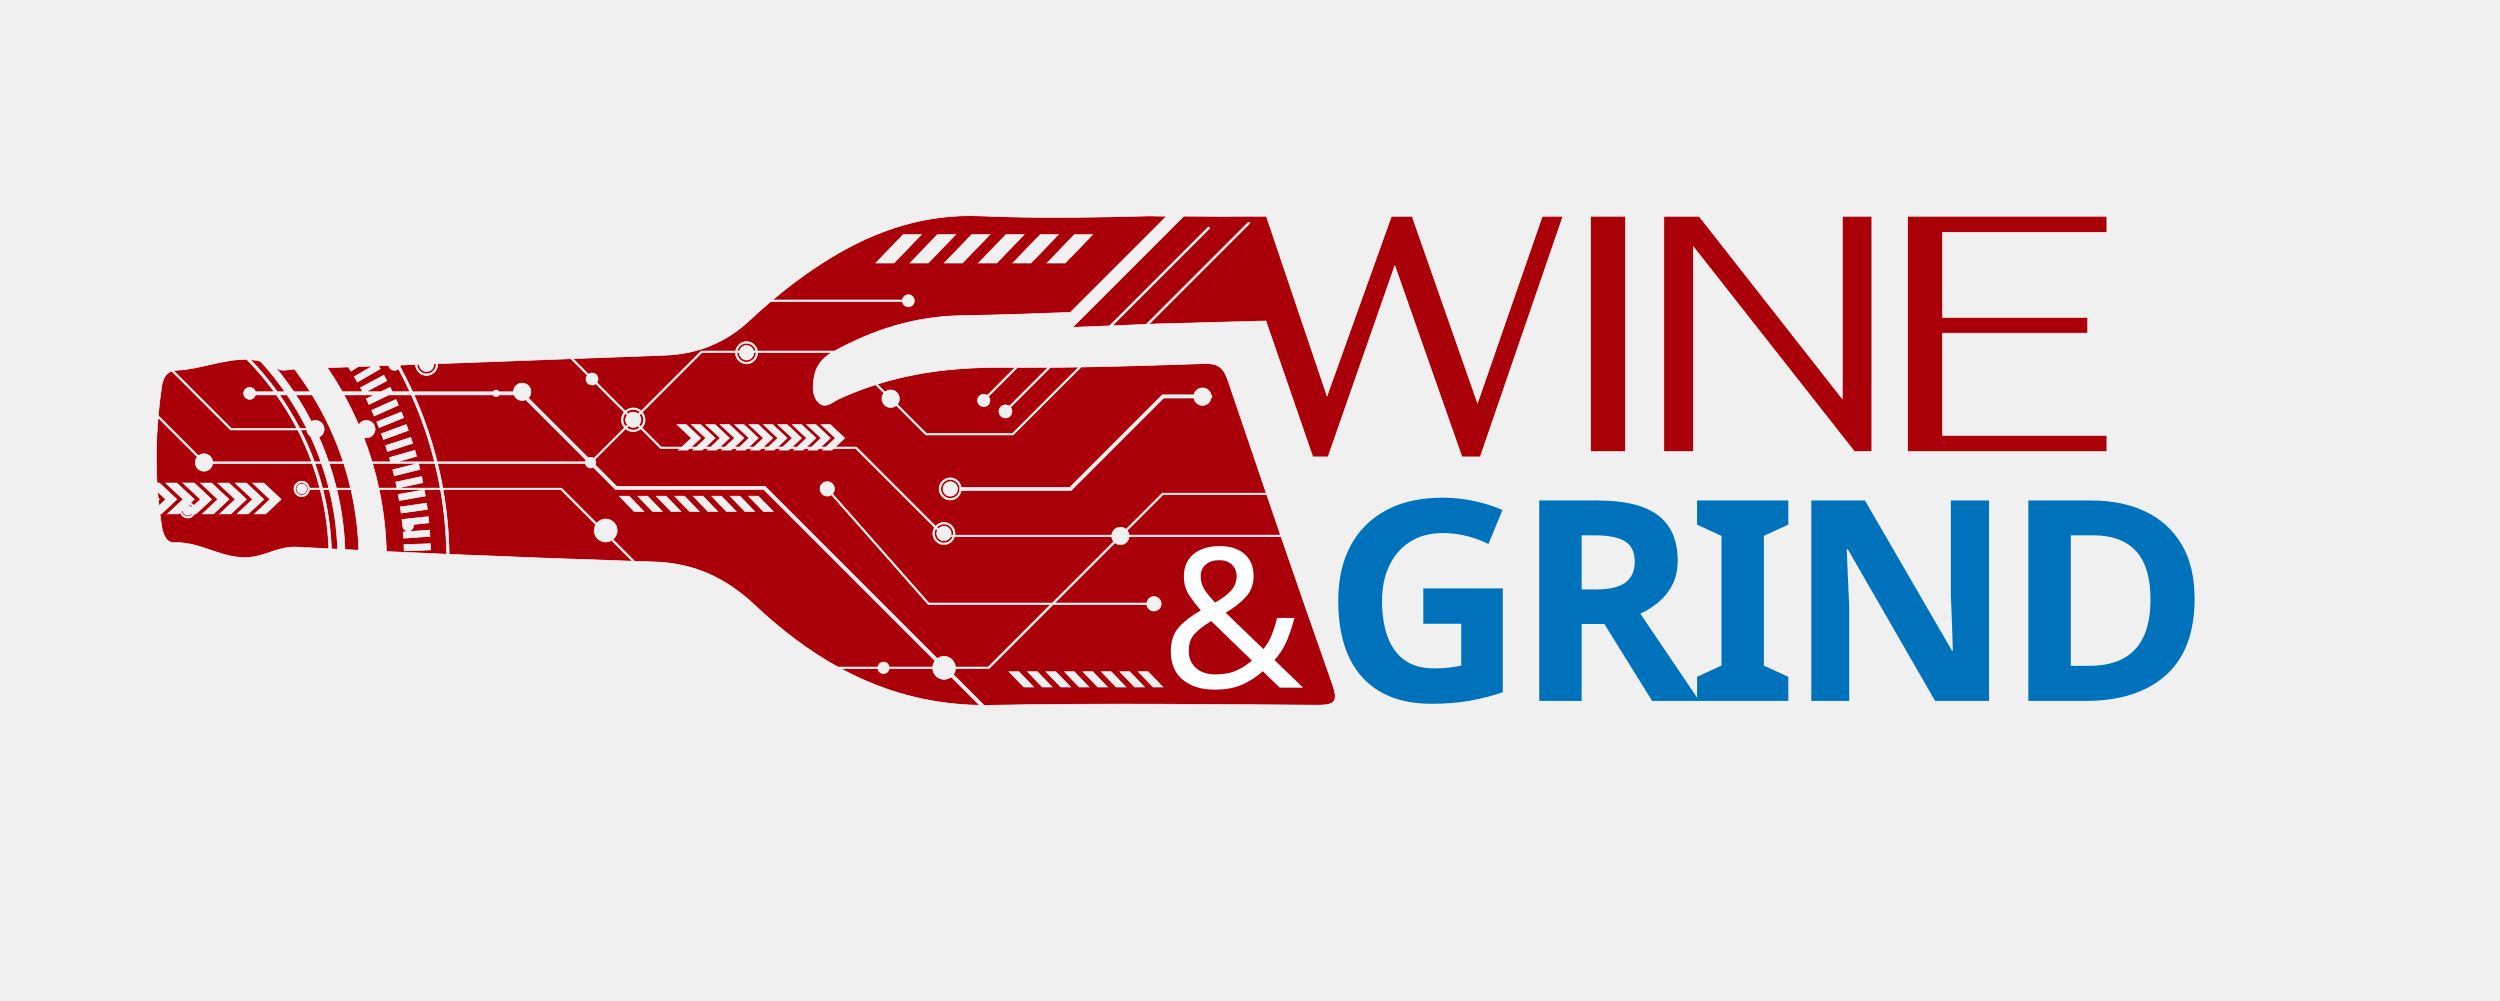
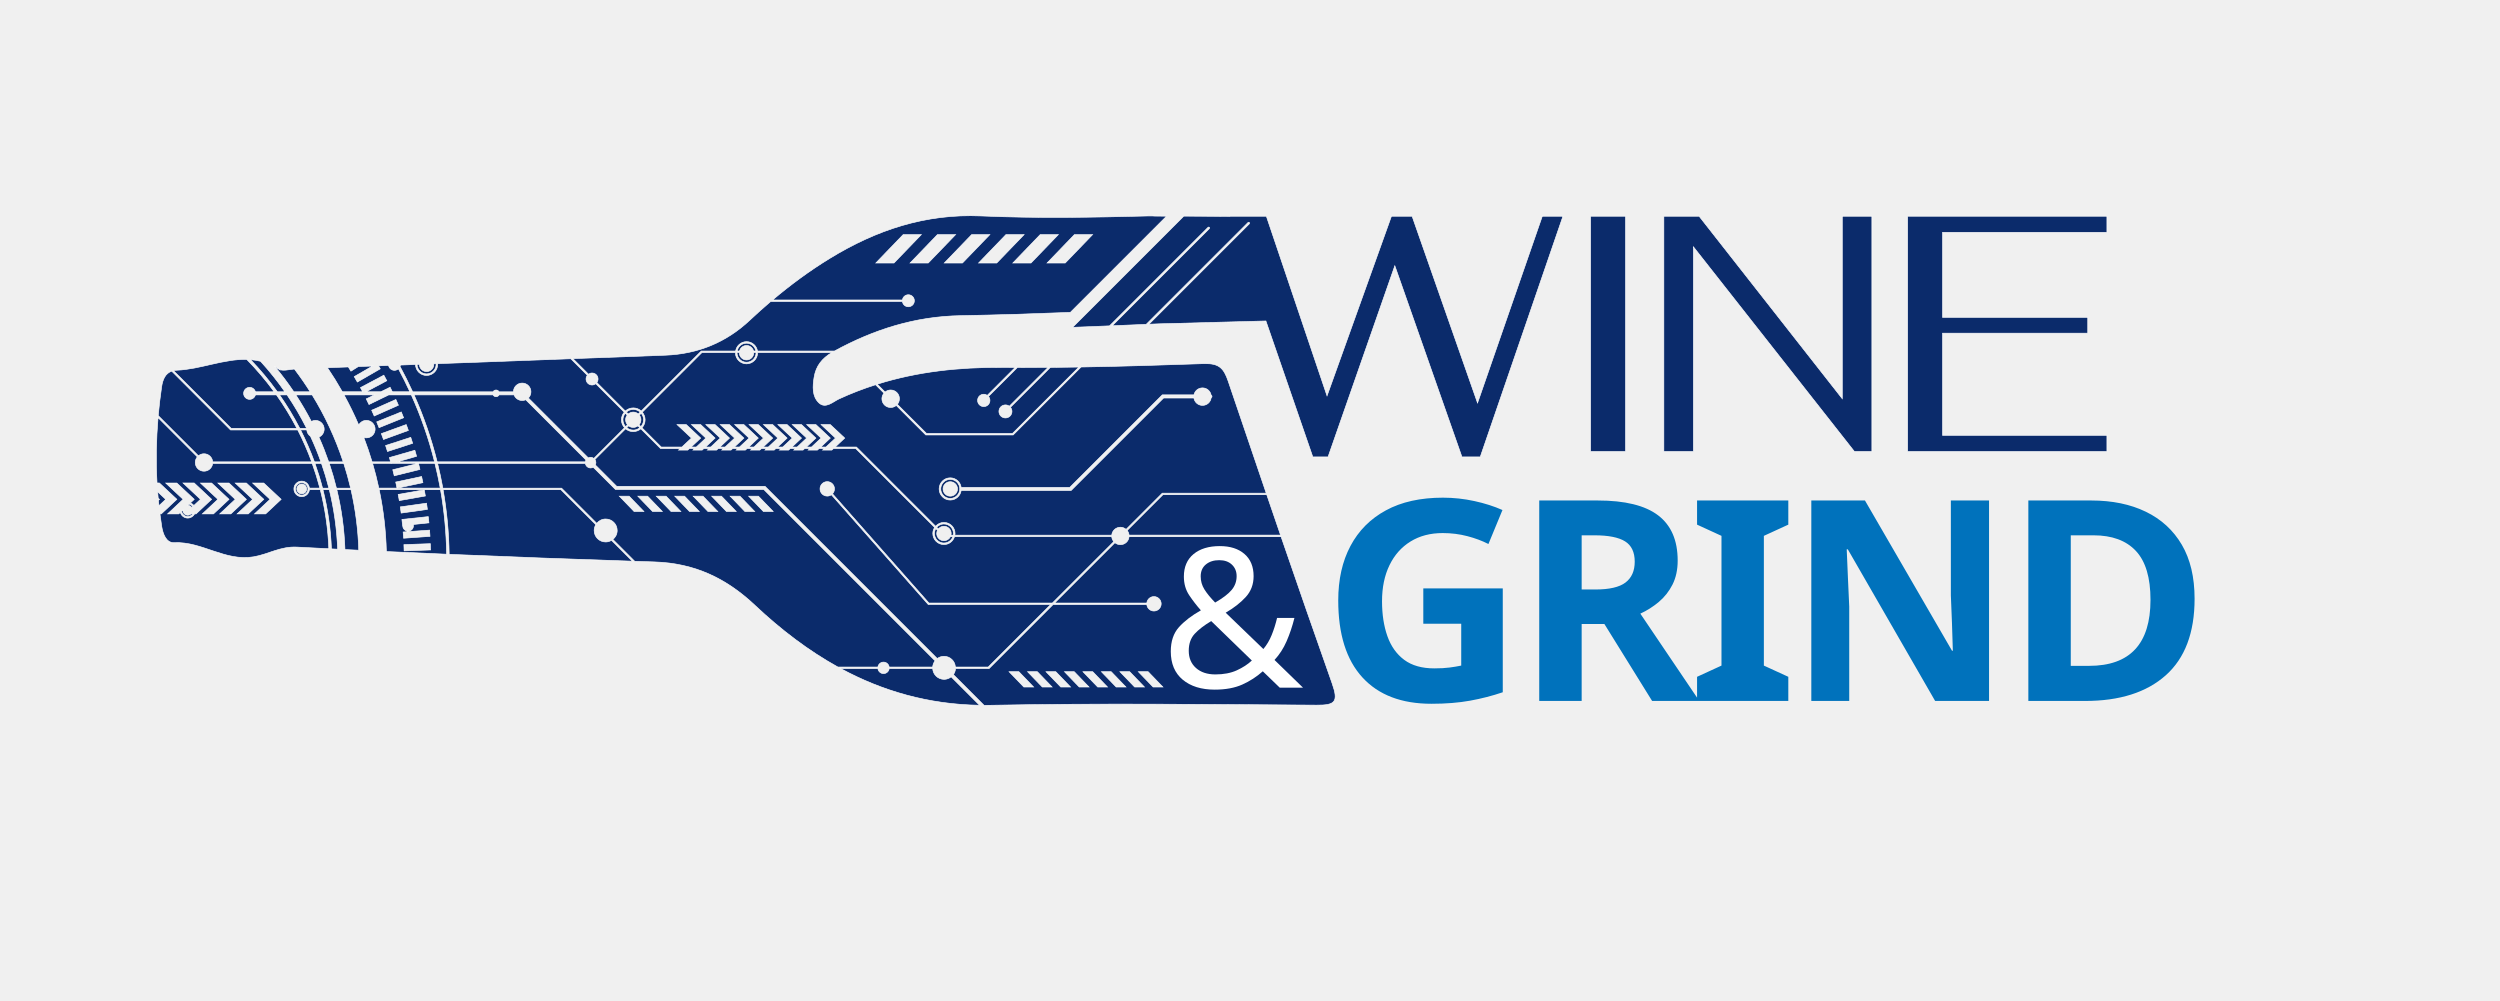
<svg xmlns="http://www.w3.org/2000/svg" id="Layer_1" version="1.1" viewBox="0 0 1024 410">
  <defs>
    <style>
      .st0 {
        fill: #0072bc;
        font-family: Fahkwang-SemiBold, Fahkwang;
        font-size: 115px;
        font-weight: 600;
        letter-spacing: -.04em;
      }

      .st1 {
        fill: #fff;
        font-family: Fahkwang-Regular, Fahkwang;
        font-size: 80px;
        letter-spacing: .03em;
      }

      .st2 {
-         fill: #aa0009;
+         fill: #0B2B6B;
        stroke: #fff;
        stroke-miterlimit: 10;
        stroke-width: .25px;
      }
    </style>
  </defs>
  <text class="st0" transform="translate(541.47 287.11)">
    <tspan x="0" y="0">GRIND</tspan>
  </text>
  <g>
    <path class="st2" d="M129,189.81c1.18,3.31,2.23,6.69,3.12,10.14h2.59c-.87-3.44-1.88-6.82-3.04-10.14h-2.67Z" />
    <path class="st2" d="M132.28,200.59c1.96,7.8,3.15,15.91,3.48,24.23.84.04,1.68.09,2.53.13-.31-8.36-1.48-16.51-3.41-24.36h-2.59Z" />
    <path class="st2" d="M94.41,176.09l-24.07-24.07c-2.56.91-3.67,3.32-4.12,6.31-.59,3.97-1.05,7.94-1.41,11.91l16.46,16.46c.62-.52,1.41-.84,2.29-.84,1.89,0,3.42,1.47,3.56,3.32h40.55c-1.65-4.49-3.56-8.86-5.73-13.08h-27.52Z" />
    <path class="st2" d="M123.59,197.72c-1.41,0-2.55,1.14-2.55,2.55s1.14,2.55,2.55,2.55,2.55-1.14,2.55-2.55-1.14-2.55-2.55-2.55ZM123.59,202.28c-1.11,0-2.01-.9-2.01-2.01s.9-2.01,2.01-2.01,2.01.9,2.01,2.01-.9,2.01-2.01,2.01Z" />
    <path class="st2" d="M64.57,201.43c.07.87.15,1.74.23,2.61l.53.5-.45.42c.07.73.15,1.45.23,2.18l2.78-2.6-3.32-3.1Z" />
    <path class="st2" d="M125.66,176.09h-2.55c2.14,4.22,4.04,8.59,5.67,13.08h2.67c-1.26-3.56-2.69-7.05-4.27-10.45-.86-.59-1.43-1.54-1.53-2.63Z" />
    <path class="st2" d="M114.19,151.18c-.49-.31-.97-.59-1.46-.86,2.7,3.25,5.24,6.63,7.6,10.15h6.72c-2.02-3.2-4.18-6.31-6.47-9.32-2.25.2-4.88.98-6.4.02Z" />
    <path class="st2" d="M121.18,161.76c2.29,3.5,4.42,7.13,6.35,10.86.5-.27,1.06-.43,1.67-.43,1.98,0,3.58,1.6,3.58,3.58,0,1.47-.89,2.73-2.15,3.28,1.48,3.3,2.81,6.67,4,10.12h5.95c-3.18-9.69-7.47-18.88-12.72-27.41h-6.68Z" />
    <path class="st2" d="M127.89,189.81h-40.78c-.19,1.8-1.7,3.2-3.55,3.2-1.98,0-3.58-1.6-3.58-3.58,0-.87.33-1.66.84-2.29l-16.08-16.08c-.76,8.93-.92,17.85-.42,26.77h.97l7.15,6.69-6.38,5.97h-.55c.22,1.71.46,3.42.73,5.14.49,3.09,1.83,6.81,5.15,6.65,11.3-.54,20.78,7.77,32.5,5.79,5.98-1.01,10.96-4.33,17.74-3.98,4.35.23,8.7.45,13.06.67-.33-8.31-1.53-16.4-3.51-24.18h-4.45c-.16,1.61-1.51,2.87-3.16,2.87-1.76,0-3.19-1.43-3.19-3.19s1.43-3.19,3.19-3.19c1.65,0,3,1.26,3.16,2.87h4.28c-.9-3.44-1.95-6.82-3.14-10.14ZM76.91,212.21c-1.46,0-2.68-.99-3.06-2.33l-.66.62h-4.56l6.38-5.97-7.15-6.69h4.56l7.15,6.69-1.6,1.49c.58.21,1.07.57,1.44,1.04l2.71-2.54-7.15-6.69h4.56l7.15,6.69-6.38,5.97h-.58c-.54,1.01-1.59,1.71-2.81,1.71ZM82.87,210.5l6.38-5.97-7.15-6.69h4.56l7.15,6.69-6.38,5.97h-4.56ZM89.99,210.5l6.38-5.97-7.15-6.69h4.56l7.15,6.69-6.38,5.97h-4.56ZM101.67,210.5h-4.56l6.38-5.97-7.15-6.69h4.56l7.15,6.69-6.38,5.97ZM108.79,210.5h-4.56l6.38-5.97-7.15-6.69h4.56l7.15,6.69-6.38,5.97Z" />
    <path class="st2" d="M171.4,189.81l.61,2.46-10.52,2.62-.62-2.49,10.42-2.6h-10.82l-.28.08-.02-.08h-7.57c.98,3.33,1.84,6.71,2.57,10.14h7.44l-.53-2.5,10.61-2.26.53,2.51-10.57,2.25h17.67c-.62-3.42-1.35-6.79-2.18-10.14h-6.74Z" />
    <path class="st2" d="M155.31,200.59c1.72,8.2,2.73,16.67,2.95,25.32,8.22.38,16.45.74,24.68,1.1-.14-8.99-.98-17.82-2.5-26.42h-25.12ZM163.1,202.51l10.68-1.88.45,2.53-10.68,1.88-.45-2.53ZM163.96,207.62l10.74-1.51.36,2.54-10.74,1.51-.36-2.54ZM164.9,215.3l-.27-2.55,10.79-1.14.27,2.55-6.41.67c.04.17.07.35.07.53,0,1.21-.98,2.19-2.19,2.19s-2.19-.98-2.19-2.19c0-.03,0-.05,0-.08h-.07ZM165.13,217.9l10.82-.76.18,2.56-10.82.76-.18-2.56ZM165.44,223.07l10.84-.38.09,2.57-10.84.38-.09-2.57Z" />
    <path class="st2" d="M102.63,147.32c3.96,4.11,7.63,8.51,10.98,13.15h3.08c-3.06-4.39-6.39-8.56-9.99-12.5-1.36-.33-2.72-.54-4.07-.65Z" />
    <path class="st2" d="M134.86,189.81c1.12,3.32,2.1,6.7,2.95,10.14h5.81c-.8-3.43-1.75-6.81-2.82-10.14h-5.93Z" />
    <path class="st2" d="M137.97,200.59c1.9,7.9,3.03,16.1,3.33,24.51,1.88.09,3.77.18,5.65.27-.27-8.49-1.35-16.77-3.18-24.78h-5.8Z" />
    <path class="st2" d="M114.51,161.76c3.05,4.36,5.82,8.93,8.27,13.69h2.82c-2.38-4.75-5.06-9.32-8.02-13.69h-3.06Z" />
    <path class="st2" d="M380.51,247h50.54l25.16-25.16c-.47-.55-.78-1.24-.85-2.01h-64.4c-.57,1.86-2.28,3.23-4.33,3.23-2.51,0-4.55-2.04-4.55-4.55,0-.91.28-1.76.74-2.47l-32.3-32.3h-9.15l-.67.62h-3.78l.67-.62h-2.12l-.67.62h-3.78l.67-.62h-2.12l-.67.62h-3.78l.67-.62h-2.12l-.67.62h-3.78l.67-.62h-2.12l-.67.62h-3.78l.67-.62h-2.12l-.67.62h-3.78l.67-.62h-2.12l-.67.62h-3.78l.67-.62h-2.12l-.67.62h-3.78l.67-.62h-2.12l-.67.62h-3.78l.67-.62h-2.12l-.67.62h-3.78l.67-.62h-2.12l-.67.62h-3.78l.67-.62h-8.01l-8.1-8.1c-.85.71-1.93,1.16-3.12,1.16s-2.28-.45-3.12-1.17l-12.57,12.57c.26.36.41.8.41,1.27,0,.35-.09.68-.24.97l8.75,8.75h60.75l70.55,70.55c.78-.57,1.73-.92,2.77-.92,2.49,0,4.51,1.94,4.67,4.39h13.44l25.59-25.59h-50.14l-39.68-44.96c-.48.34-1.06.54-1.7.54-1.63,0-2.96-1.33-2.96-2.96s1.33-2.96,2.96-2.96,2.96,1.33,2.96,2.96c0,.79-.31,1.49-.81,2.02l39.47,44.71Z" />
    <path class="st2" d="M262.64,169.27l-.77.76c.41.53.66,1.19.66,1.91,0,.79-.3,1.5-.78,2.05l.76.76c.67-.75,1.09-1.73,1.09-2.81,0-1.02-.38-1.94-.98-2.67Z" />
    <path class="st2" d="M76.91,211.03c-1.11,0-2.01-.9-2.01-2.01,0-.05.01-.09.01-.13l-.52.48c.17,1.24,1.23,2.2,2.52,2.2.85,0,1.61-.43,2.07-1.07h-.72c-.36.33-.83.53-1.35.53Z" />
    <path class="st2" d="M233.79,146.93c-18.18.68-36.36,1.35-54.54,2.03,0,.1.03.19.03.28,0,2.51-2.04,4.55-4.55,4.55s-4.51-2.01-4.54-4.49c-2.06.08-4.12.15-6.19.23-.02.21-.07.41-.14.61,1.84,3.38,3.56,6.83,5.16,10.35h32.94c.23-.44.69-.75,1.23-.75s.99.31,1.23.75h5.89c0-1.98,1.6-3.58,3.58-3.58s3.58,1.6,3.58,3.58c0,.99-.4,1.89-1.05,2.53l24.53,24.53c.29-.15.62-.24.97-.24.5,0,.96.18,1.33.46l12.56-12.56c-.79-.86-1.28-2-1.28-3.26,0-1.19.45-2.27,1.16-3.12l-11.67-11.67c-.42.33-.94.54-1.52.54-1.36,0-2.46-1.1-2.46-2.46,0-.58.21-1.1.54-1.52l-6.79-6.79Z" />
    <path class="st2" d="M316.42,122.87h53.21c.16-1.21,1.18-2.14,2.43-2.14,1.36,0,2.46,1.1,2.46,2.46s-1.1,2.46-2.46,2.46c-1.25,0-2.27-.93-2.43-2.14h-53.98c-2.89,2.47-5.73,5-8.51,7.62-9.68,9.11-21.29,13.86-34.59,14.36-12.63.47-25.25.94-37.88,1.41l6.37,6.37c.41-.3.91-.49,1.46-.49,1.36,0,2.46,1.1,2.46,2.46,0,.55-.19,1.05-.49,1.46l11.66,11.66c.87-.79,2.01-1.28,3.27-1.28s2.4.49,3.26,1.28l24.57-24.57h14.08c.34-2.18,2.21-3.85,4.48-3.85s4.14,1.68,4.48,3.85h31.52c16.16-8.81,32.99-14.18,51.73-14.5,14.92-.26,29.85-.76,44.89-1.34l39.41-39.41-4.71-.03c-.78-.06-1.63-.08-2.54-.06-22.88.59-45.82,1-68.67,0-22.89-1-43.03,5.74-62.1,17.43-8.27,5.07-16.01,10.78-23.37,17ZM440.1,96.08h7.44l-11.23,11.65h-7.44l11.23-11.65ZM433.52,96.08l-11.23,11.65h-7.44l11.23-11.65h7.44ZM419.49,96.08l-11.23,11.65h-7.44l11.23-11.65h7.44ZM398.01,96.08h7.44l-11.23,11.65h-7.44l11.23-11.65ZM391.43,96.08l-11.23,11.65h-7.44l11.23-11.65h7.44ZM369.96,96.08h7.44l-11.23,11.65h-7.44l11.23-11.65Z" />
    <path class="st2" d="M410.4,150.5c-17.61-.14-34.65,1.7-51.09,6.86l3.22,3.22c.62-.52,1.41-.84,2.29-.84,1.98,0,3.58,1.6,3.58,3.58,0,.87-.33,1.66-.84,2.29l11.92,11.92h35.25l27.18-27.18c-3.9.06-7.79.11-11.69.14l-16.34,16.34c.38.46.62,1.05.62,1.69,0,1.48-1.2,2.67-2.67,2.67s-2.67-1.2-2.67-2.67,1.2-2.67,2.67-2.67c.6,0,1.14.2,1.59.53l15.89-15.89c-4.19.03-8.39.04-12.58.03l-11.86,11.86c.38.44.61,1.01.61,1.63,0,1.4-1.13,2.53-2.53,2.53s-2.53-1.13-2.53-2.53,1.13-2.53,2.53-2.53c.54,0,1.03.17,1.44.46l11.43-11.43c-1.8,0-3.6,0-5.4-.02Z" />
    <path class="st2" d="M461.69,217.27c.43.54.71,1.2.78,1.92h62.05c-1.89-5.52-3.77-11.04-5.66-16.56h-42.53l-14.64,14.64Z" />
    <path class="st2" d="M259.39,176.17c1.02,0,1.94-.37,2.66-.97l-.77-.77c-.53.4-1.18.65-1.9.65s-1.38-.25-1.91-.66l-.77.76c.73.6,1.65.98,2.67.98Z" />
    <path class="st2" d="M101.08,147.23c-9.59-.26-19.08,4.04-28.63,4.41-.51.02-.97.08-1.4.18l23.63,23.63h26.92c-2.48-4.76-5.27-9.34-8.36-13.69h-8.62c-.28,1.05-1.23,1.82-2.37,1.82-1.36,0-2.46-1.1-2.46-2.46s1.1-2.46,2.46-2.46c1.14,0,2.08.77,2.37,1.82h7.69c-3.42-4.69-7.17-9.11-11.23-13.24Z" />
    <path class="st2" d="M163.18,151.08c-.43.38-.99.61-1.61.61-1.2,0-2.2-.86-2.41-2-1.37.05-2.74.1-4.11.15l.71,1.23-9.39,5.42-1.28-2.22,7.51-4.34c-1.95.07-3.89.14-5.84.22l-3.01,1.88-1.08-1.73c-2.85.11-5.7.21-8.55.32,2.16,3.19,4.19,6.47,6.09,9.84h8.33l-.9-1.69,9.58-5.09,1.21,2.27-8.49,4.51h6.05l3.8-1.85.9,1.85h7.2c-1.47-3.18-3.03-6.32-4.69-9.39Z" />
    <path class="st2" d="M78.56,207.87l.39-.37c-.36-.49-.9-.85-1.51-.98l-.52.48c.68,0,1.28.34,1.64.86Z" />
    <path class="st2" d="M177.69,149.24c0,1.63-1.33,2.96-2.96,2.96s-2.96-1.33-2.96-2.96c0,0,0,0,0,0-.31.01-.63.02-.94.04.02,2.14,1.76,3.87,3.9,3.87s3.9-1.75,3.9-3.9c0-.09-.02-.17-.03-.26l-.94.03c0,.08.02.15.02.22Z" />
    <path class="st2" d="M215.34,163.74c-.45.2-.94.31-1.45.31-1.53,0-2.82-.96-3.34-2.3h-6.13c-.23.44-.69.75-1.23.75s-.99-.31-1.23-.75h-32.36c3.92,8.77,7.09,17.93,9.46,27.41h60.69c.04-.27.13-.52.26-.75l-24.67-24.67Z" />
    <path class="st2" d="M256.58,168.81l.76.76c.55-.48,1.26-.78,2.05-.78s1.49.3,2.04.77l.77-.77c-.75-.67-1.73-1.09-2.81-1.09s-2.06.42-2.81,1.09Z" />
    <path class="st2" d="M256.26,174.75l.76-.77c-.47-.55-.77-1.26-.77-2.04,0-.72.25-1.37.65-1.9l-.77-.77c-.6.73-.97,1.65-.97,2.66,0,1.08.42,2.06,1.09,2.81Z" />
    <path class="st2" d="M389.23,196.36c-2.15,0-3.9,1.75-3.9,3.9s1.75,3.9,3.9,3.9,3.9-1.75,3.9-3.9-1.75-3.9-3.9-3.9ZM389.23,203.23c-1.63,0-2.96-1.33-2.96-2.96s1.33-2.96,2.96-2.96,2.96,1.33,2.96,2.96-1.33,2.96-2.96,2.96Z" />
    <path class="st2" d="M493.21,148.94c-16.79.57-33.59,1.11-50.39,1.39l-27.84,27.84h-35.78l-12.1-12.1c-.62.52-1.41.84-2.29.84-1.98,0-3.58-1.6-3.58-3.58,0-.87.33-1.66.84-2.29l-3.45-3.45c-5.04,1.61-10.03,3.52-14.96,5.8-2.44,1.13-5.52,4.21-8.26,1.6-2.81-2.68-2.55-6.74-1.94-10.49.76-4.65,3.29-7.7,7.22-10.07h-30.36s0,.03,0,.05c0,2.51-2.04,4.55-4.55,4.55s-4.55-2.04-4.55-4.55c0-.02,0-.03,0-.05h-13.75l-24.4,24.4c.72.85,1.17,1.93,1.17,3.12,0,1.26-.49,2.4-1.28,3.27l7.9,7.9h8.43l3.93-3.68-5.92-5.54h3.78l5.92,5.54-3.93,3.68h2.12l3.93-3.68-5.92-5.54h3.78l5.92,5.54-3.93,3.68h2.12l3.93-3.68-5.92-5.54h3.78l5.92,5.54-3.93,3.68h2.12l3.93-3.68-5.92-5.54h3.78l5.92,5.54-3.93,3.68h2.12l3.93-3.68-5.92-5.54h3.78l5.92,5.54-3.93,3.68h2.12l3.93-3.68-5.92-5.54h3.78l5.92,5.54-3.93,3.68h2.12l3.93-3.68-5.92-5.54h3.78l5.92,5.54-3.93,3.68h2.12l3.93-3.68-5.92-5.54h3.78l5.92,5.54-3.93,3.68h2.12l3.93-3.68-5.92-5.54h3.78l5.92,5.54-3.93,3.68h2.12l3.93-3.68-5.92-5.54h3.78l5.92,5.54-3.93,3.68h2.12l3.93-3.68-5.92-5.54h3.78l5.92,5.54-3.93,3.68h8.73l32.43,32.43c.83-.95,2.05-1.57,3.41-1.57,2.51,0,4.55,2.04,4.55,4.55,0,.23-.03.46-.07.68h64.25c.16-1.83,1.68-3.26,3.55-3.26.89,0,1.7.34,2.33.88l14.82-14.82h42.58c-5.22-15.3-10.43-30.61-15.6-45.93-1.79-5.29-3.81-7.33-9.83-7.12ZM496.09,162.95c-.24,1.75-1.72,3.1-3.54,3.1s-3.26-1.31-3.53-3.03h-12.41l-37.89,37.89h-44.9s-.08-.02-.12-.02c-.31,2.21-2.19,3.93-4.48,3.93-2.51,0-4.55-2.04-4.55-4.55s2.04-4.55,4.55-4.55c2.3,0,4.18,1.72,4.48,3.93.04,0,.07-.02.12-.02h44.37l37.89-37.89h12.96c.34-1.63,1.78-2.86,3.51-2.86s3.2,1.26,3.52,2.92c.22.1.38.32.38.58s-.15.46-.36.57Z" />
    <path class="st2" d="M305.78,140.57c-1.92,0-3.51,1.39-3.83,3.21h.96c.31-1.3,1.48-2.27,2.87-2.27s2.56.97,2.87,2.27h.96c-.33-1.82-1.92-3.21-3.83-3.21Z" />
    <path class="st2" d="M386.64,222.42c1.69,0,3.11-1.08,3.66-2.58h-1.02c-.49.97-1.48,1.64-2.64,1.64-1.63,0-2.96-1.33-2.96-2.96,0-.47.12-.91.32-1.3l-.69-.69c-.35.59-.57,1.26-.57,2,0,2.15,1.75,3.9,3.9,3.9Z" />
    <path class="st2" d="M389.59,277.24c-.8.63-1.8,1.02-2.89,1.02-2.49,0-4.51-1.94-4.67-4.39h-17.82c-.16,1.14-1.13,2.03-2.31,2.03s-2.16-.88-2.31-2.03h-15.19c17.06,9.22,35.81,14.66,56.85,15.01l-11.64-11.64Z" />
    <path class="st2" d="M309.27,247.98c10.63,10,21.88,18.57,33.96,25.25h16.35c.16-1.14,1.13-2.03,2.31-2.03s2.16.88,2.31,2.03h17.82c.07-.97.42-1.85.99-2.57l-70.16-70.16h-60.75l-9.11-9.11c-.32.18-.68.29-1.07.29-1.1,0-2-.81-2.16-1.87h-60.53c.82,3.34,1.55,6.72,2.16,10.14h48.63l14.41,14.41c.86-1.08,2.17-1.78,3.66-1.78,2.6,0,4.71,2.11,4.71,4.71,0,1.49-.7,2.8-1.78,3.66l8.95,8.95c2.67.09,5.33.18,8,.26,16.44.52,29.38,6.59,41.31,17.82ZM310.64,203.23l6.06,6.28h-4.01l-6.06-6.28h4.01ZM303.07,203.23l6.06,6.28h-4.01l-6.06-6.28h4.01ZM295.51,203.23l6.06,6.28h-4.01l-6.06-6.28h4.01ZM287.94,203.23l6.06,6.28h-4.01l-6.06-6.28h4.01ZM280.38,203.23l6.06,6.28h-4.01l-6.06-6.28h4.01ZM272.82,203.23l6.06,6.28h-4.01l-6.06-6.28h4.01ZM259.73,209.51l-6.06-6.28h4.01l6.06,6.28h-4.01ZM261.24,203.23h4.01l6.06,6.28h-4.01l-6.06-6.28Z" />
    <path class="st2" d="M386.64,214.61c-1.19,0-2.24.54-2.96,1.38l.67.67c.54-.67,1.36-1.1,2.29-1.1,1.63,0,2.96,1.33,2.96,2.96,0,.23-.03.46-.09.68h.96c.04-.22.07-.45.07-.68,0-2.15-1.75-3.9-3.9-3.9Z" />
    <path class="st2" d="M524.73,219.84h-62.27c-.16,1.83-1.68,3.26-3.55,3.26-.85,0-1.63-.31-2.24-.81l-24.71,24.71h37.77c.16-1.48,1.4-2.64,2.93-2.64,1.63,0,2.96,1.33,2.96,2.96s-1.33,2.96-2.96,2.96c-1.52,0-2.77-1.16-2.93-2.64h-38.41l-26.23,26.23h-13.71c-.06.91-.38,1.75-.89,2.45l12.58,12.58c.95,0,1.91,0,2.87-.02,44.43-.86,88.89-.34,133.33-.05,7.56.05,9.08-1.26,6.4-8.84-7.07-20.02-14.04-40.08-20.94-60.16ZM419.36,281.4l-6.06-6.28h4.01l6.06,6.28h-4.01ZM426.93,281.4l-6.06-6.28h4.01l6.06,6.28h-4.01ZM434.49,281.4l-6.06-6.28h4.01l6.06,6.28h-4.01ZM442.05,281.4l-6.06-6.28h4.01l6.06,6.28h-4.01ZM449.62,281.4l-6.06-6.28h4.01l6.06,6.28h-4.01ZM457.18,281.4l-6.06-6.28h4.01l6.06,6.28h-4.01ZM464.75,281.4l-6.06-6.28h4.01l6.06,6.28h-4.01ZM472.31,281.4l-6.06-6.28h4.01l6.06,6.28h-4.01Z" />
    <path class="st2" d="M631.72,88.57l-26.52,76.5-26.8-76.5h-8.47l-26.38,73.58-24.85-73.58h-14.99l.02.06-19.03-.1c0,.1-.02.2-.1.28l-45.27,45.27c5.03-.2,10.07-.4,15.13-.61l40.37-40.37c.15-.15.38-.15.53,0,.15.15.15.38,0,.53l-39.8,39.8c4.63-.19,9.28-.38,13.93-.58l41.72-41.72c.15-.15.38-.15.53,0s.15.38,0,.53l-41.15,41.15c1.38-.06,2.75-.11,4.12-.17l43.8-1.17,19.21,55.68h6.25l27.35-78.3,27.49,78.3h7.5l33.87-98.57h-8.47Z" />
    <path class="st2" d="M248.08,221.99c-2.6,0-4.71-2.11-4.71-4.71,0-.88.26-1.69.67-2.39l-14.3-14.3h-48.25c1.51,8.61,2.36,17.45,2.49,26.46,25.01,1.07,50.02,1.99,75.04,2.82l-8.55-8.55c-.7.42-1.51.67-2.39.67Z" />
    <path class="st2" d="M305.78,148.38c2.15,0,3.9-1.75,3.9-3.9,0-.02,0-.03,0-.05h-.94s0,.03,0,.05c0,1.63-1.33,2.96-2.96,2.96s-2.96-1.33-2.96-2.96c0-.02,0-.03,0-.05h-.94s0,.03,0,.05c0,2.15,1.75,3.9,3.9,3.9Z" />
    <path class="st2" d="M159.19,161.76l-8.05,3.93-1.13-2.31,3.32-1.62h-12.42c2.2,3.99,4.21,8.1,6.02,12.32.61-1.12,1.78-1.89,3.14-1.89,1.98,0,3.58,1.6,3.58,3.58s-1.6,3.58-3.58,3.58c-.38,0-.73-.07-1.07-.18,1.26,3.28,2.39,6.61,3.41,10h7.58l-.5-1.75,10.43-2.99.71,2.47-7.91,2.27h15.28c-2.38-9.49-5.58-18.65-9.53-27.41h-9.27ZM153.28,170.39l-1.04-2.35,9.91-4.41,1.04,2.35-9.91,4.41ZM154.3,172.79l10.06-4.06.96,2.38-10.06,4.06-.96-2.38ZM156.2,177.61l10.19-3.71.88,2.41-10.19,3.71-.88-2.41ZM158.72,184.93l-.79-2.44,10.31-3.35.79,2.44-10.31,3.35Z" />
  </g>
  <text class="st1" transform="translate(475.32 281.68)">
    <tspan x="0" y="0">&amp;</tspan>
  </text>
  <g>
    <rect class="st2" x="651.5" y="88.57" width="14.32" height="96.36" />
    <polygon class="st2" points="754.6 163.32 695.96 88.57 681.51 88.57 681.51 184.93 693.62 184.93 693.62 101.09 759.56 184.93 766.72 184.93 766.72 88.57 754.6 88.57 754.6 163.32" />
    <polygon class="st2" points="862.99 95.17 862.99 88.57 781.36 88.57 781.36 184.93 862.99 184.93 862.99 178.32 795.67 178.32 795.67 136.47 855.14 136.47 855.14 130 795.67 130 795.67 95.17 862.99 95.17" />
  </g>
</svg>
